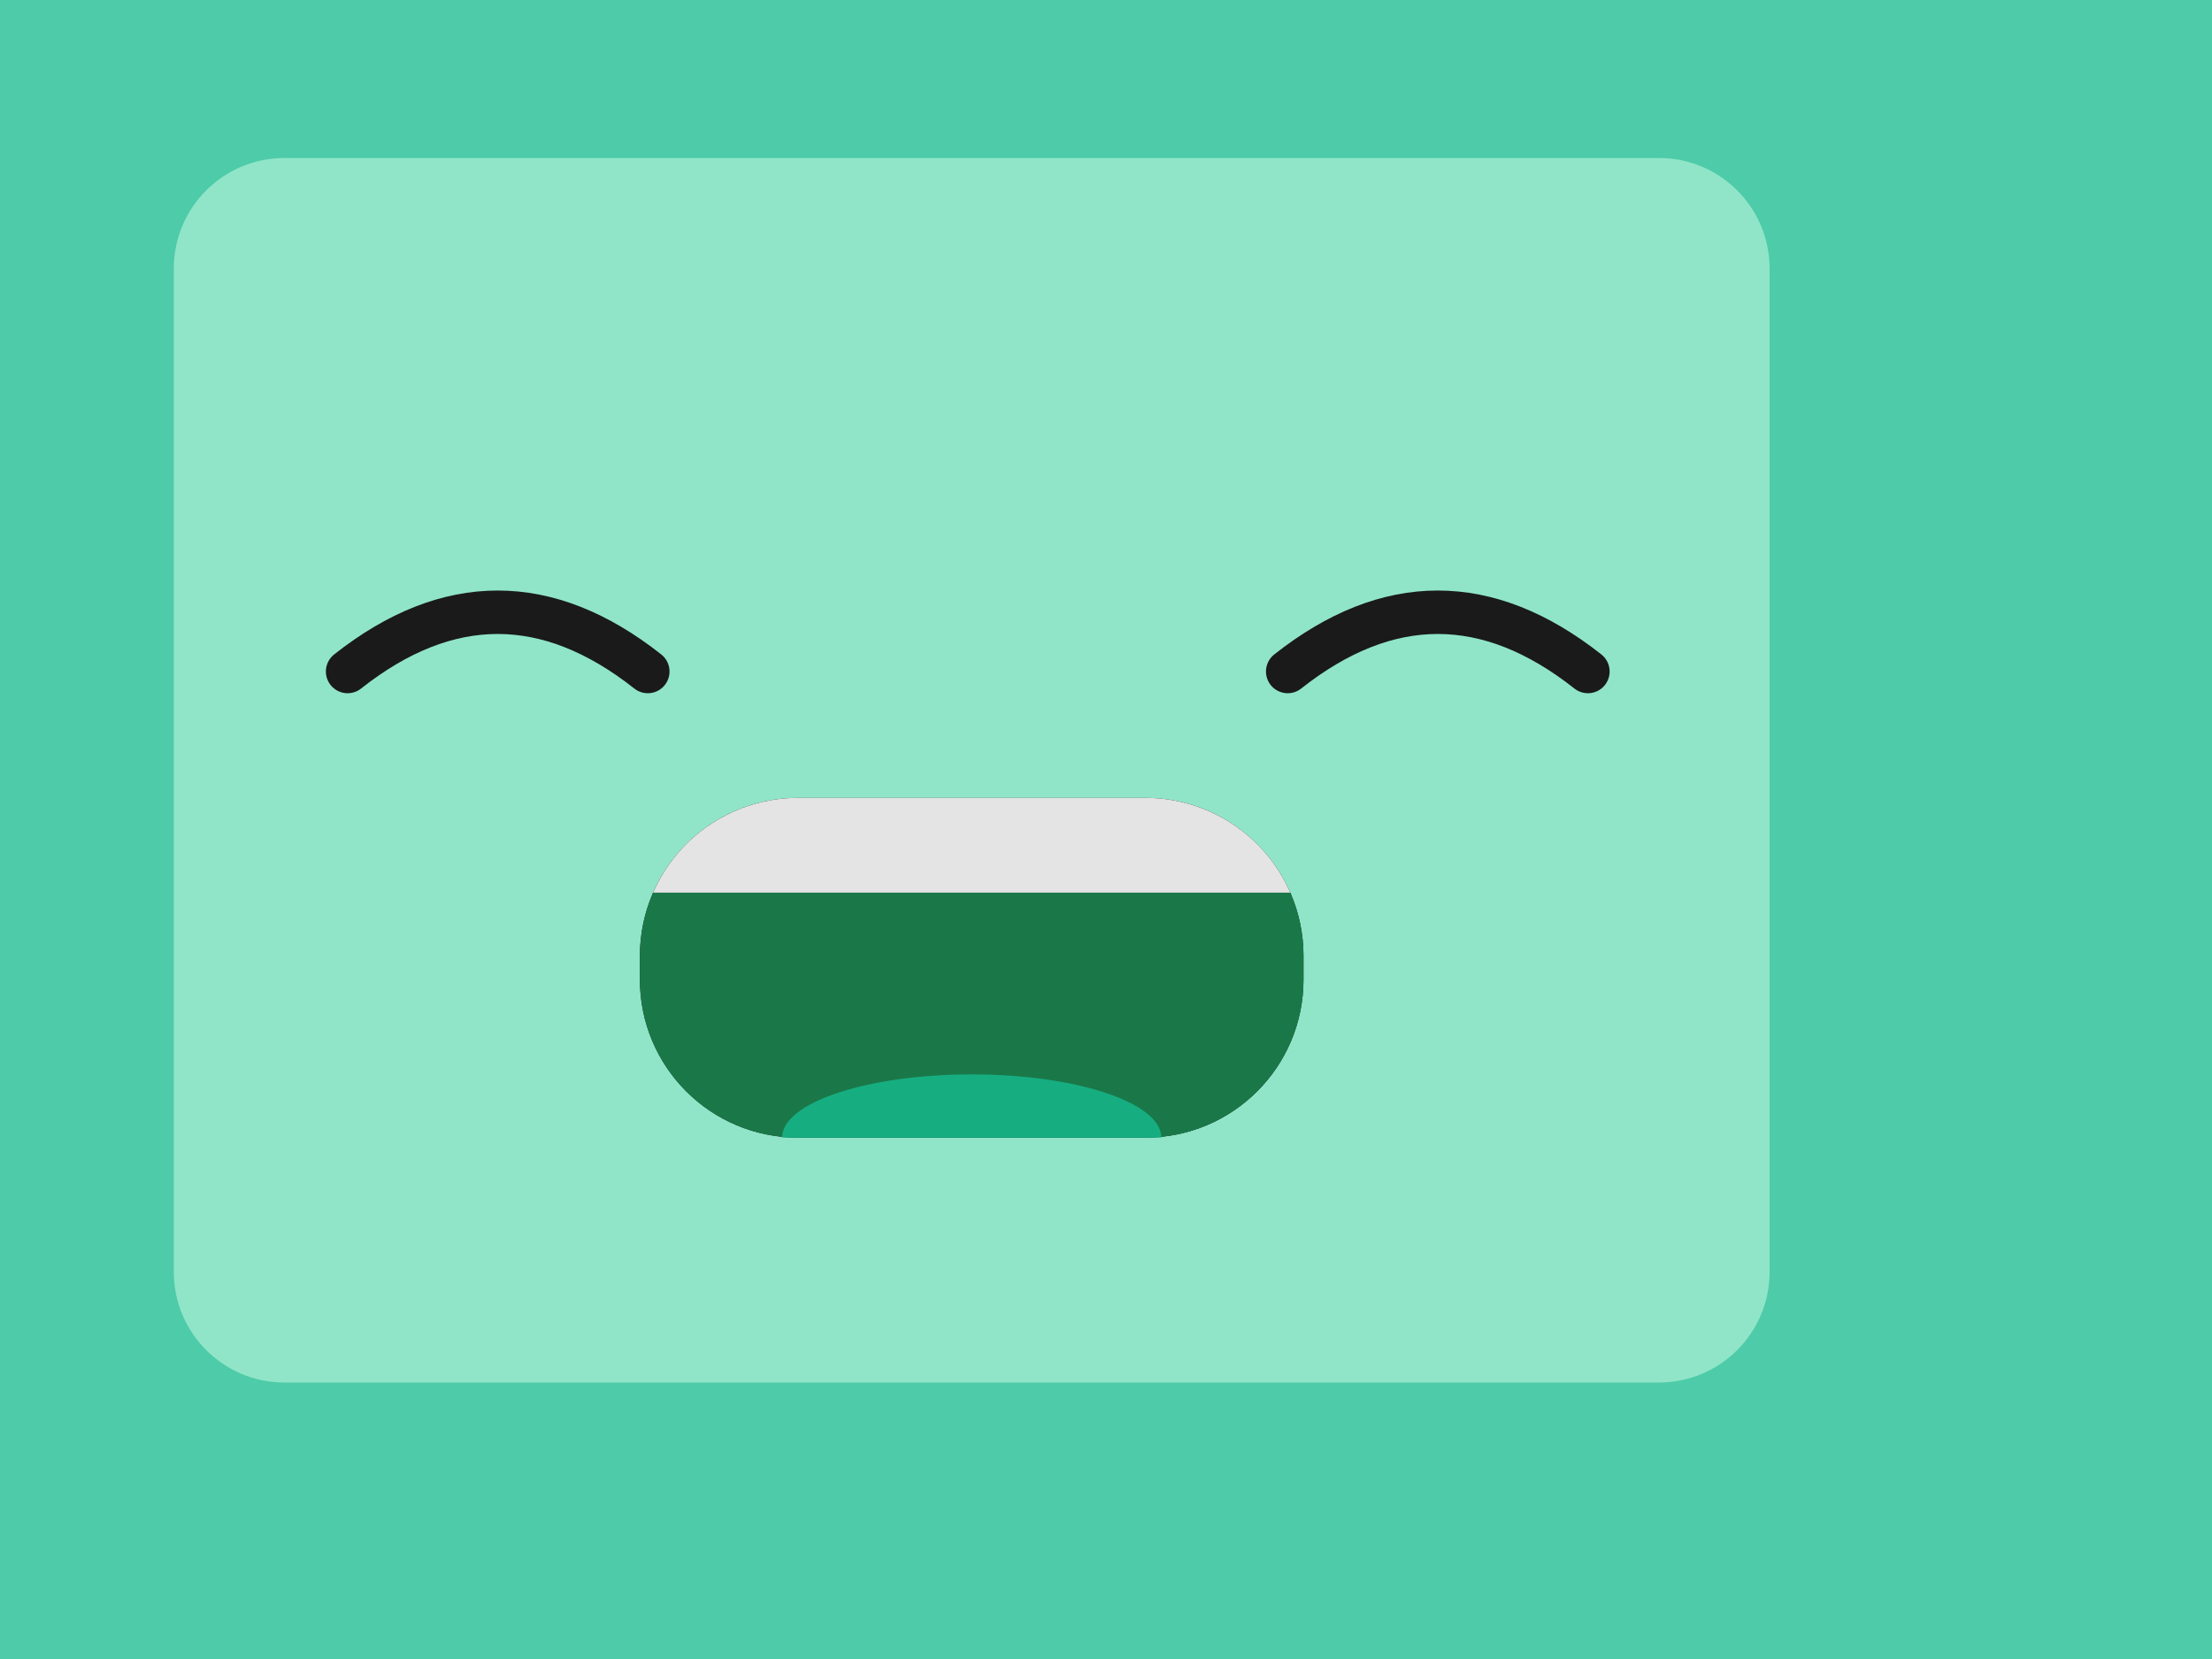
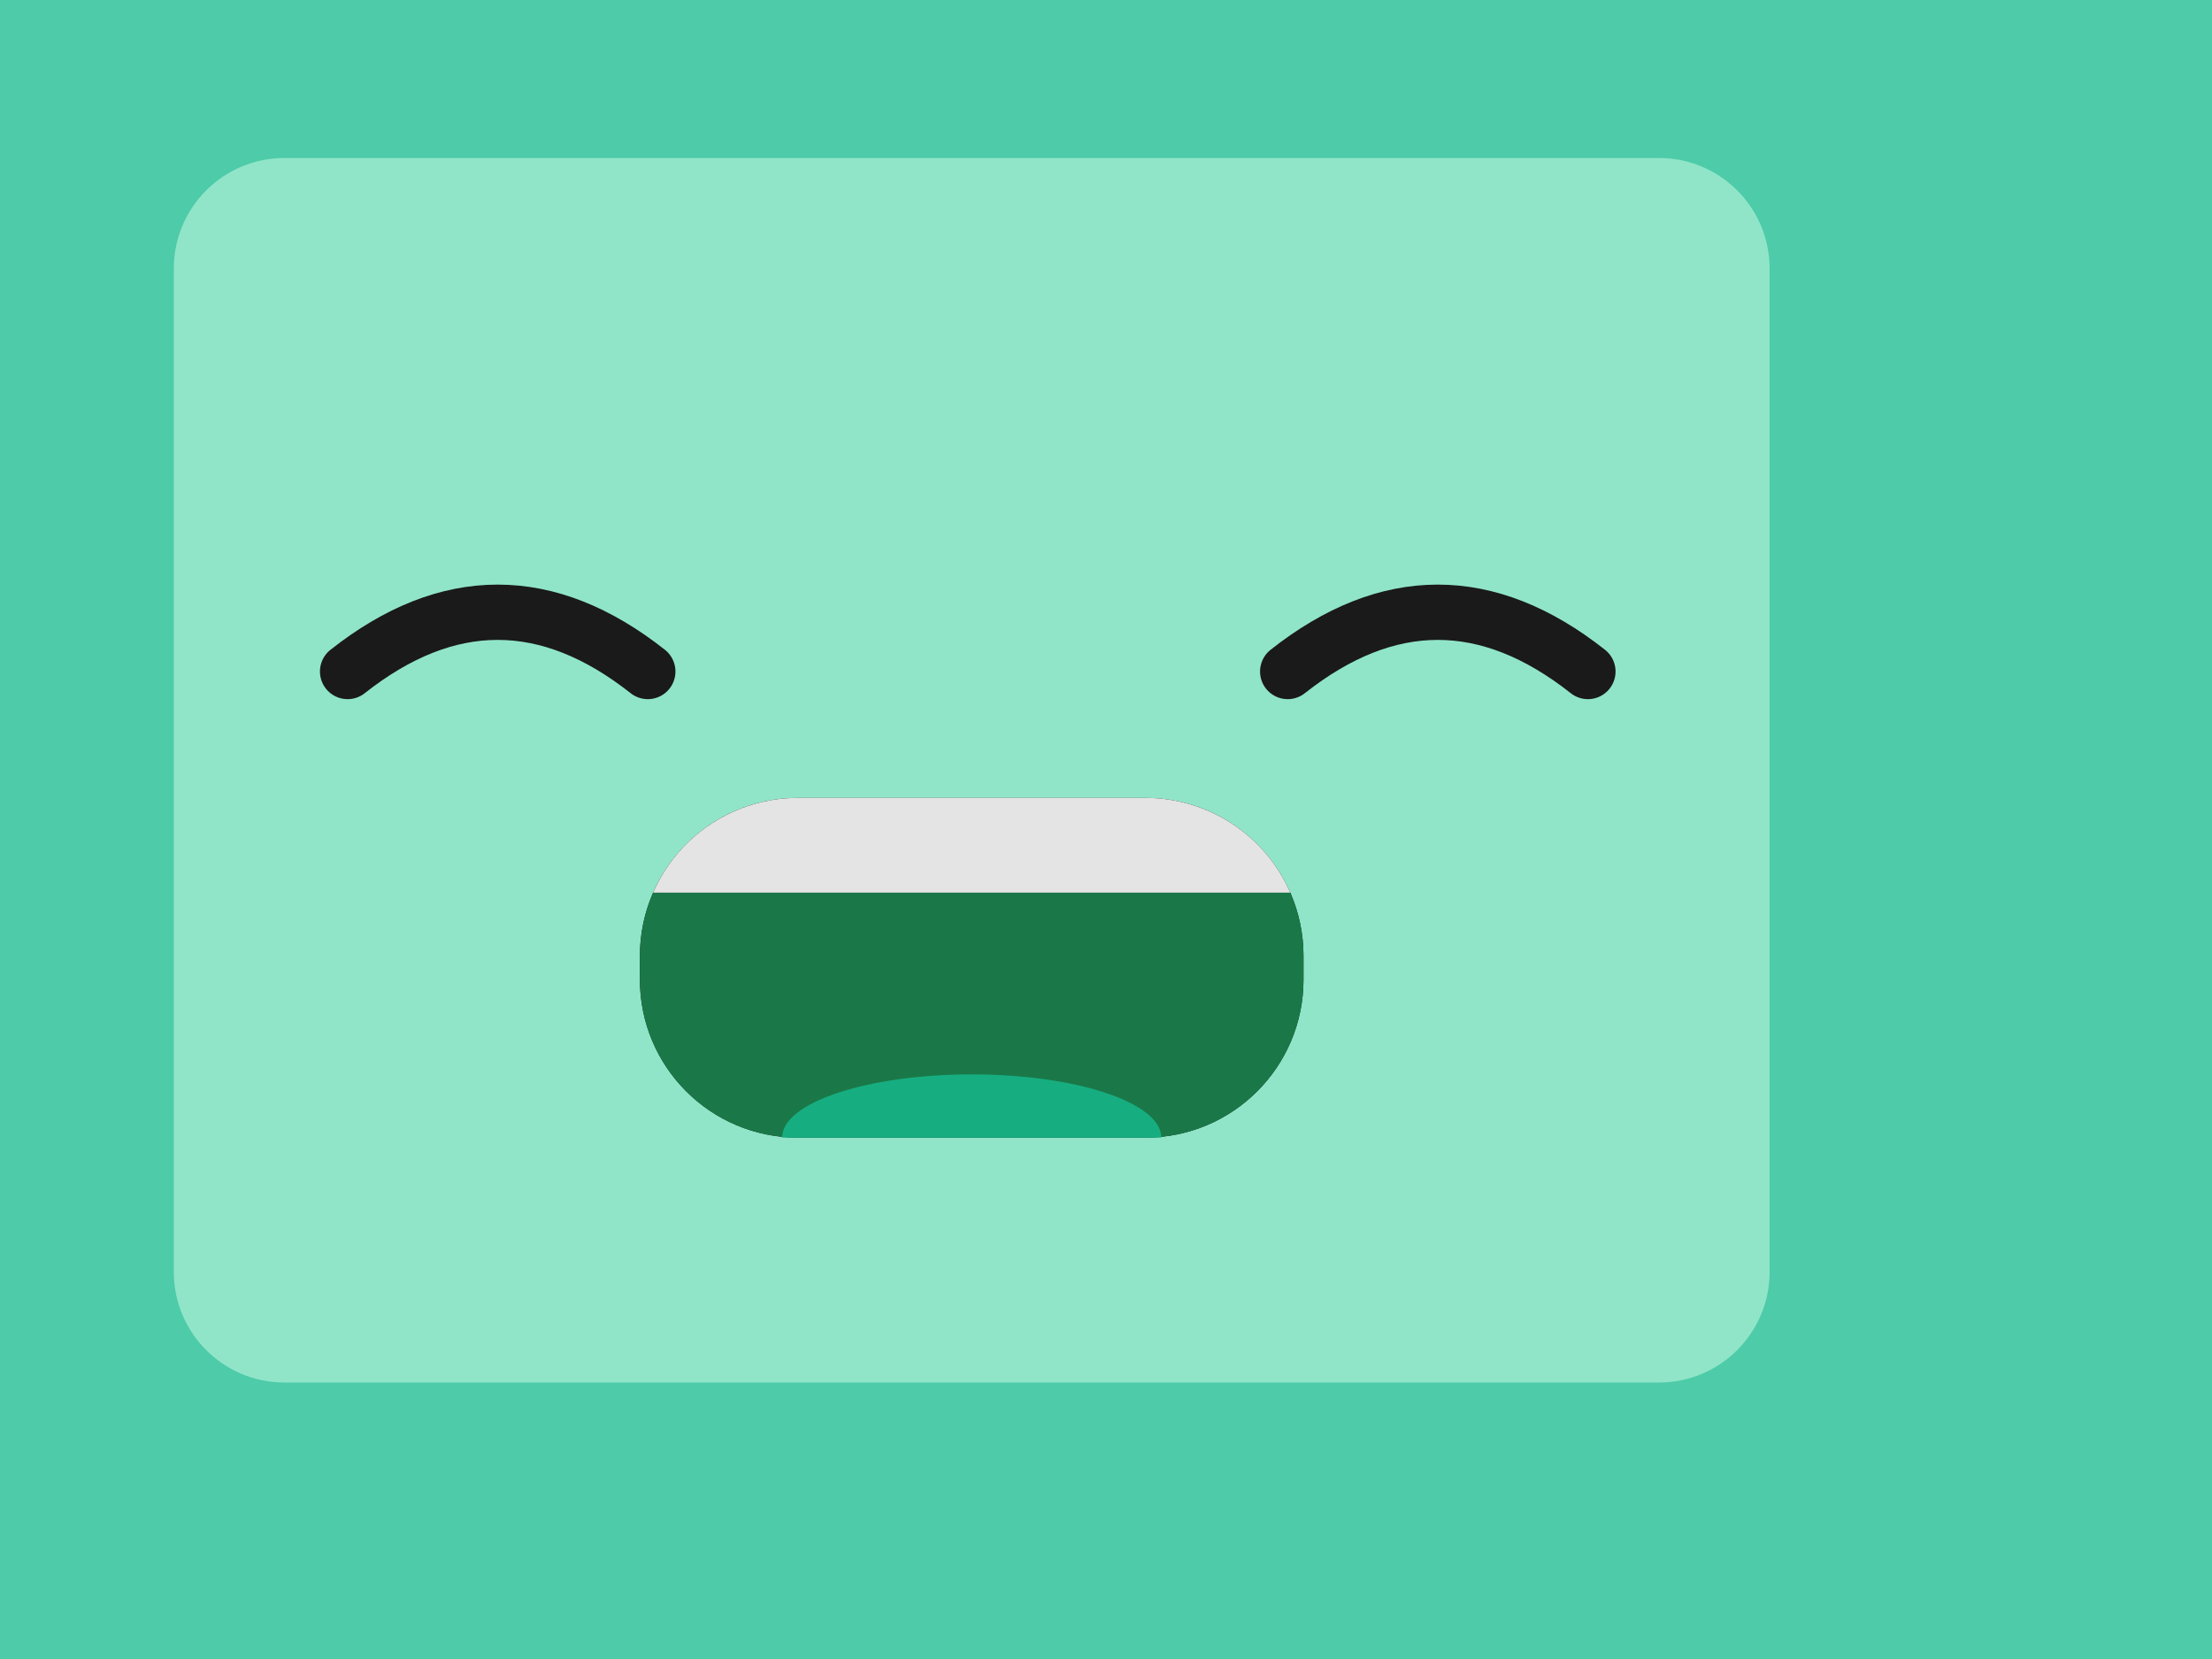
<svg xmlns="http://www.w3.org/2000/svg" viewBox="0 0 280 210">
  <rect x="0" y="0" width="280" height="210" fill="#4ECBA8" />
-   <rect x="6" y="5" width="268" height="200" rx="26" fill="#4ECBA8" />
-   <rect x="22" y="20" width="202" height="155" rx="14" fill="#90e5c8" />
-   <path d="M 44 85 Q 63 70 82 85" stroke="#1a1a1a" stroke-width="5.5" fill="none" stroke-linecap="round" />
-   <path d="M 163 85 Q 182 70 201 85" stroke="#1a1a1a" stroke-width="5.5" fill="none" stroke-linecap="round" />
-   <rect x="81" y="101" width="84" height="43" rx="20" fill="#1a1a1a" />
+   <rect x="6" y="5" width="268" height="200" rx="26" ry="26" fill="#4ECBA8" />
+   <rect x="22" y="20" width="202" height="155" rx="14" ry="14" fill="#90e5c8" />
+   <path d="M 44 85 Q 63 70 82 85" stroke="#1a1a1a" stroke-width="7" fill="none" stroke-linecap="round" />
+   <path d="M 163 85 Q 182 70 201 85" stroke="#1a1a1a" stroke-width="7" fill="none" stroke-linecap="round" />
+   <rect x="81" y="101" width="84" height="43" rx="20" ry="20" fill="#1a1a1a" />
  <path d="M 82.67 113 A 20 20 0 0 1 101 101 L 145 101 A 20 20 0 0 1 163.33 113 Z" fill="#e4e4e4" />
  <path d="M 82.67 113 L 163.33 113 A 20 20 0 0 1 165 121 L 165 124 A 20 20 0 0 1 145 144 L 101 144 A 20 20 0 0 1 81 124 L 81 121 A 20 20 0 0 1 82.67 113 Z" fill="#1a7848" />
  <path d="M 99 144 A 24 8 0 0 1 147 144 Z" fill="#16ae81" />
</svg>
